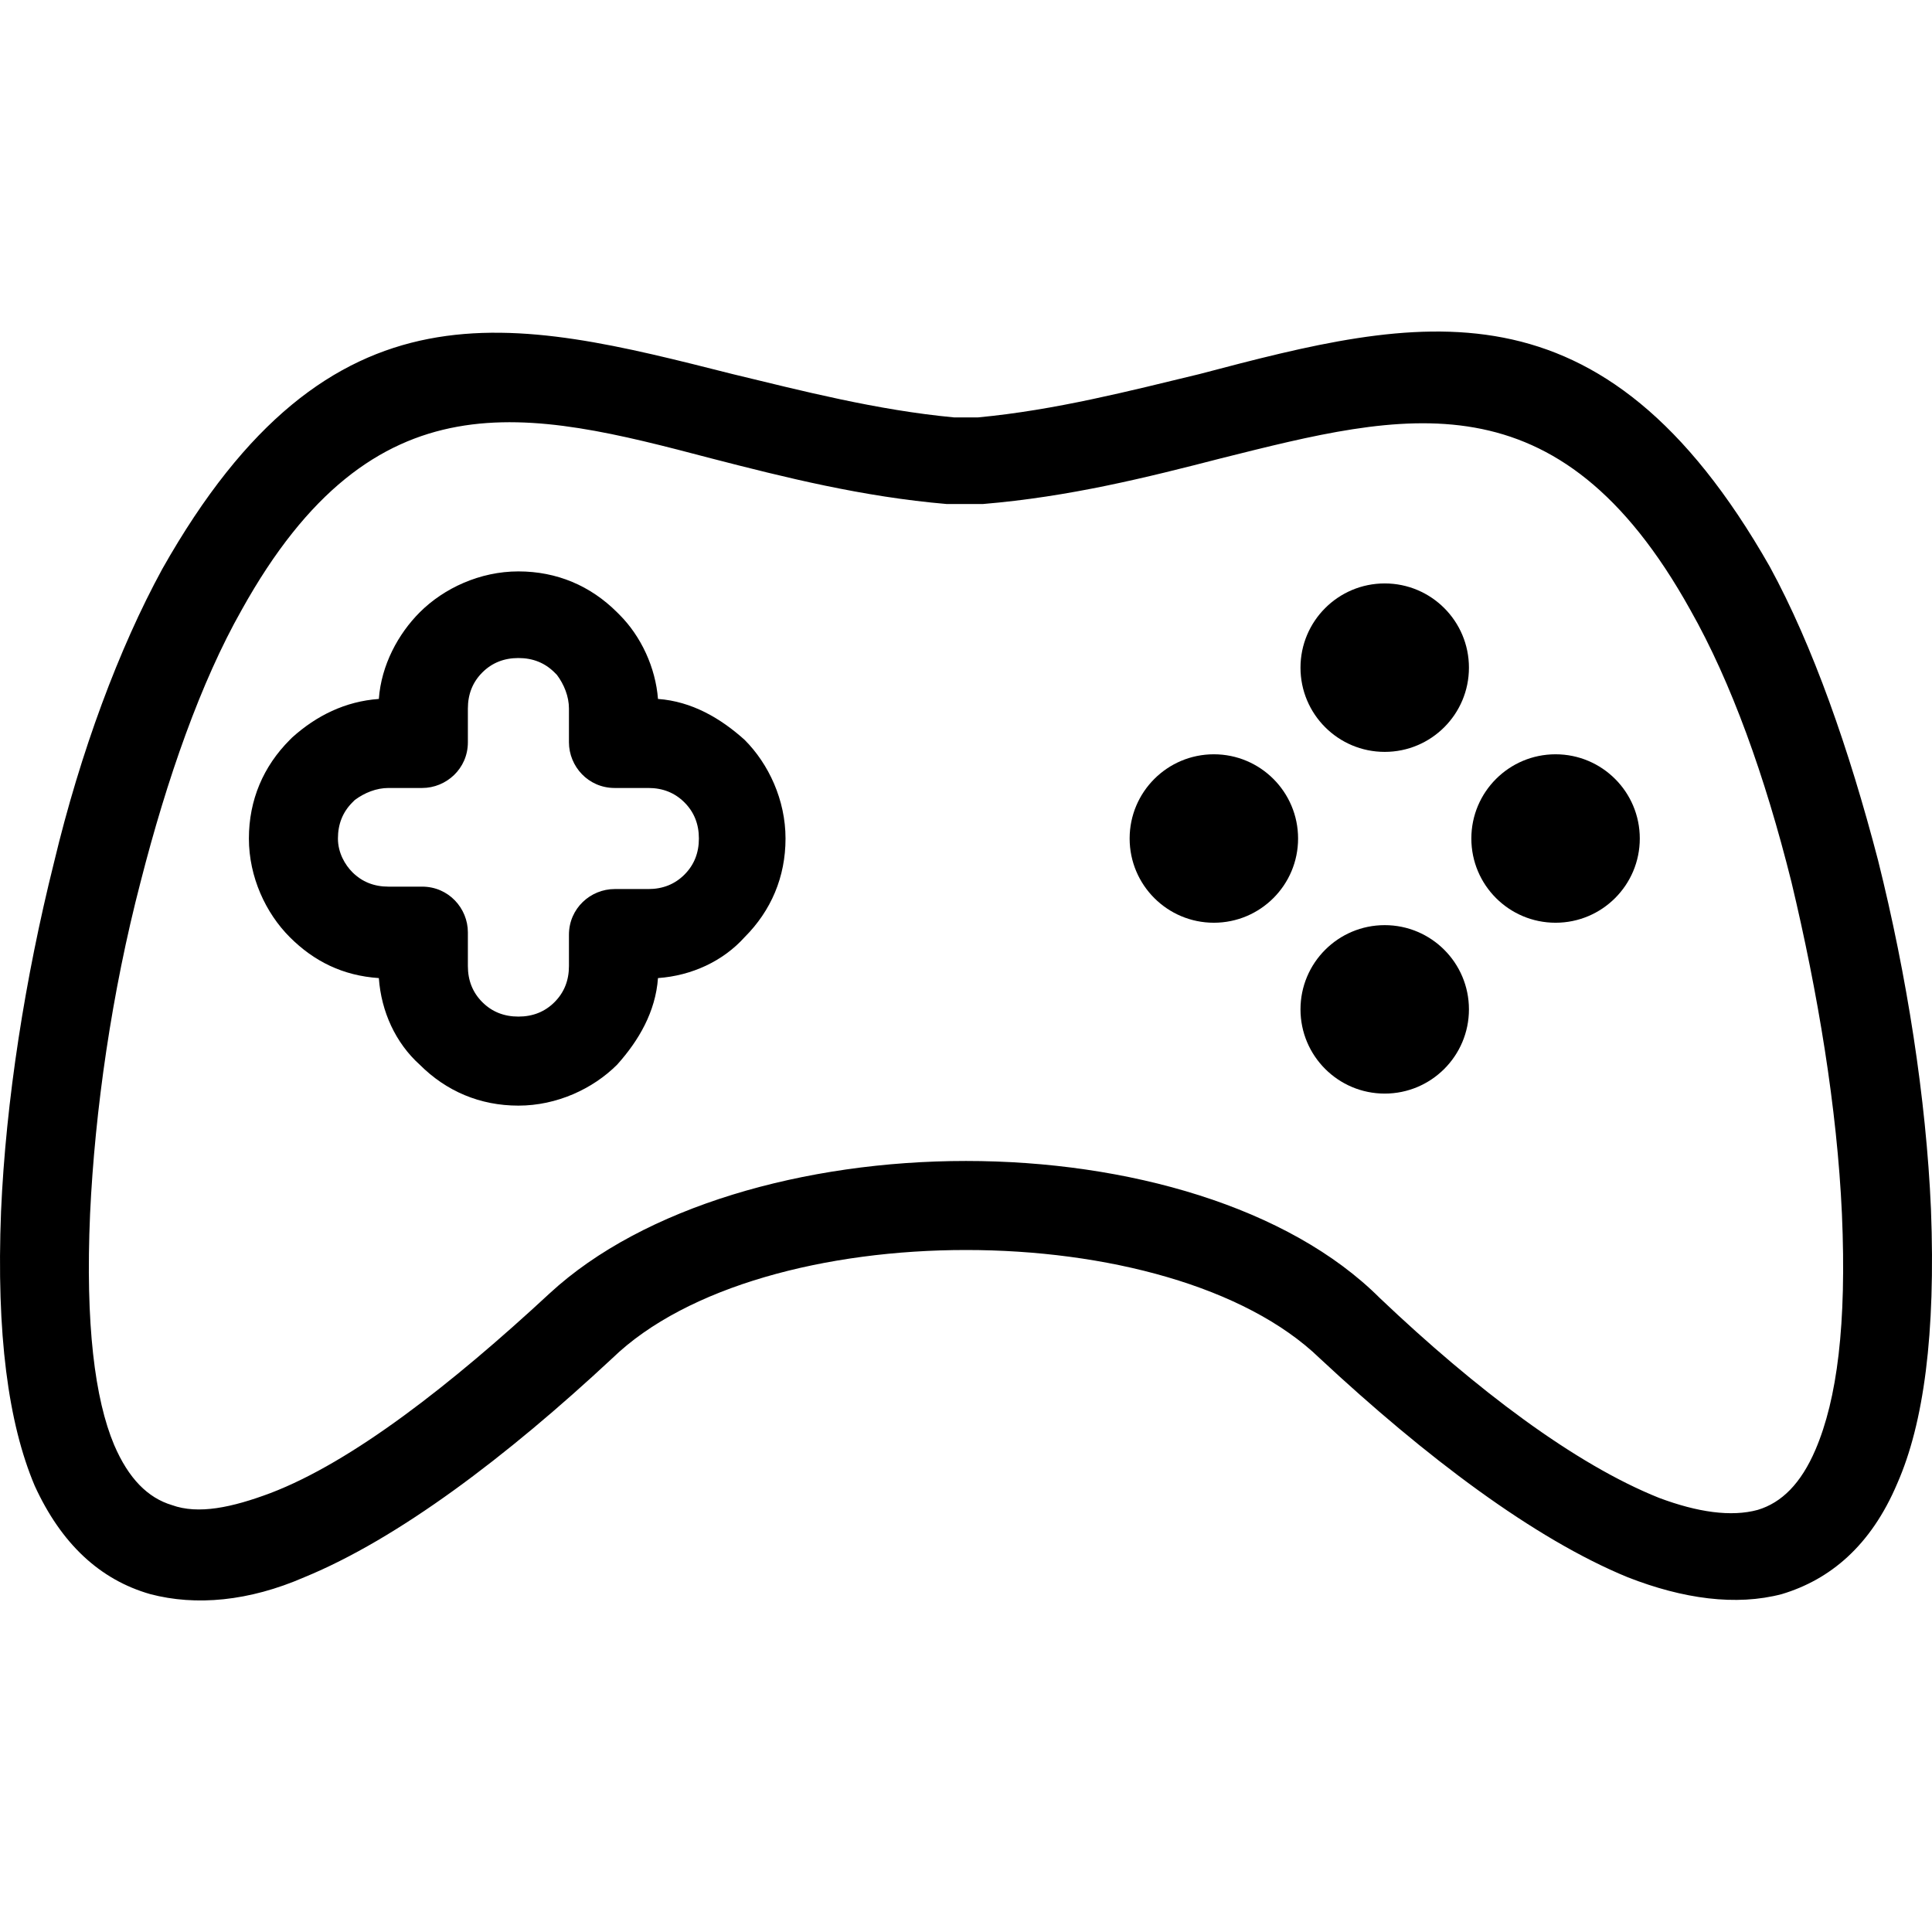
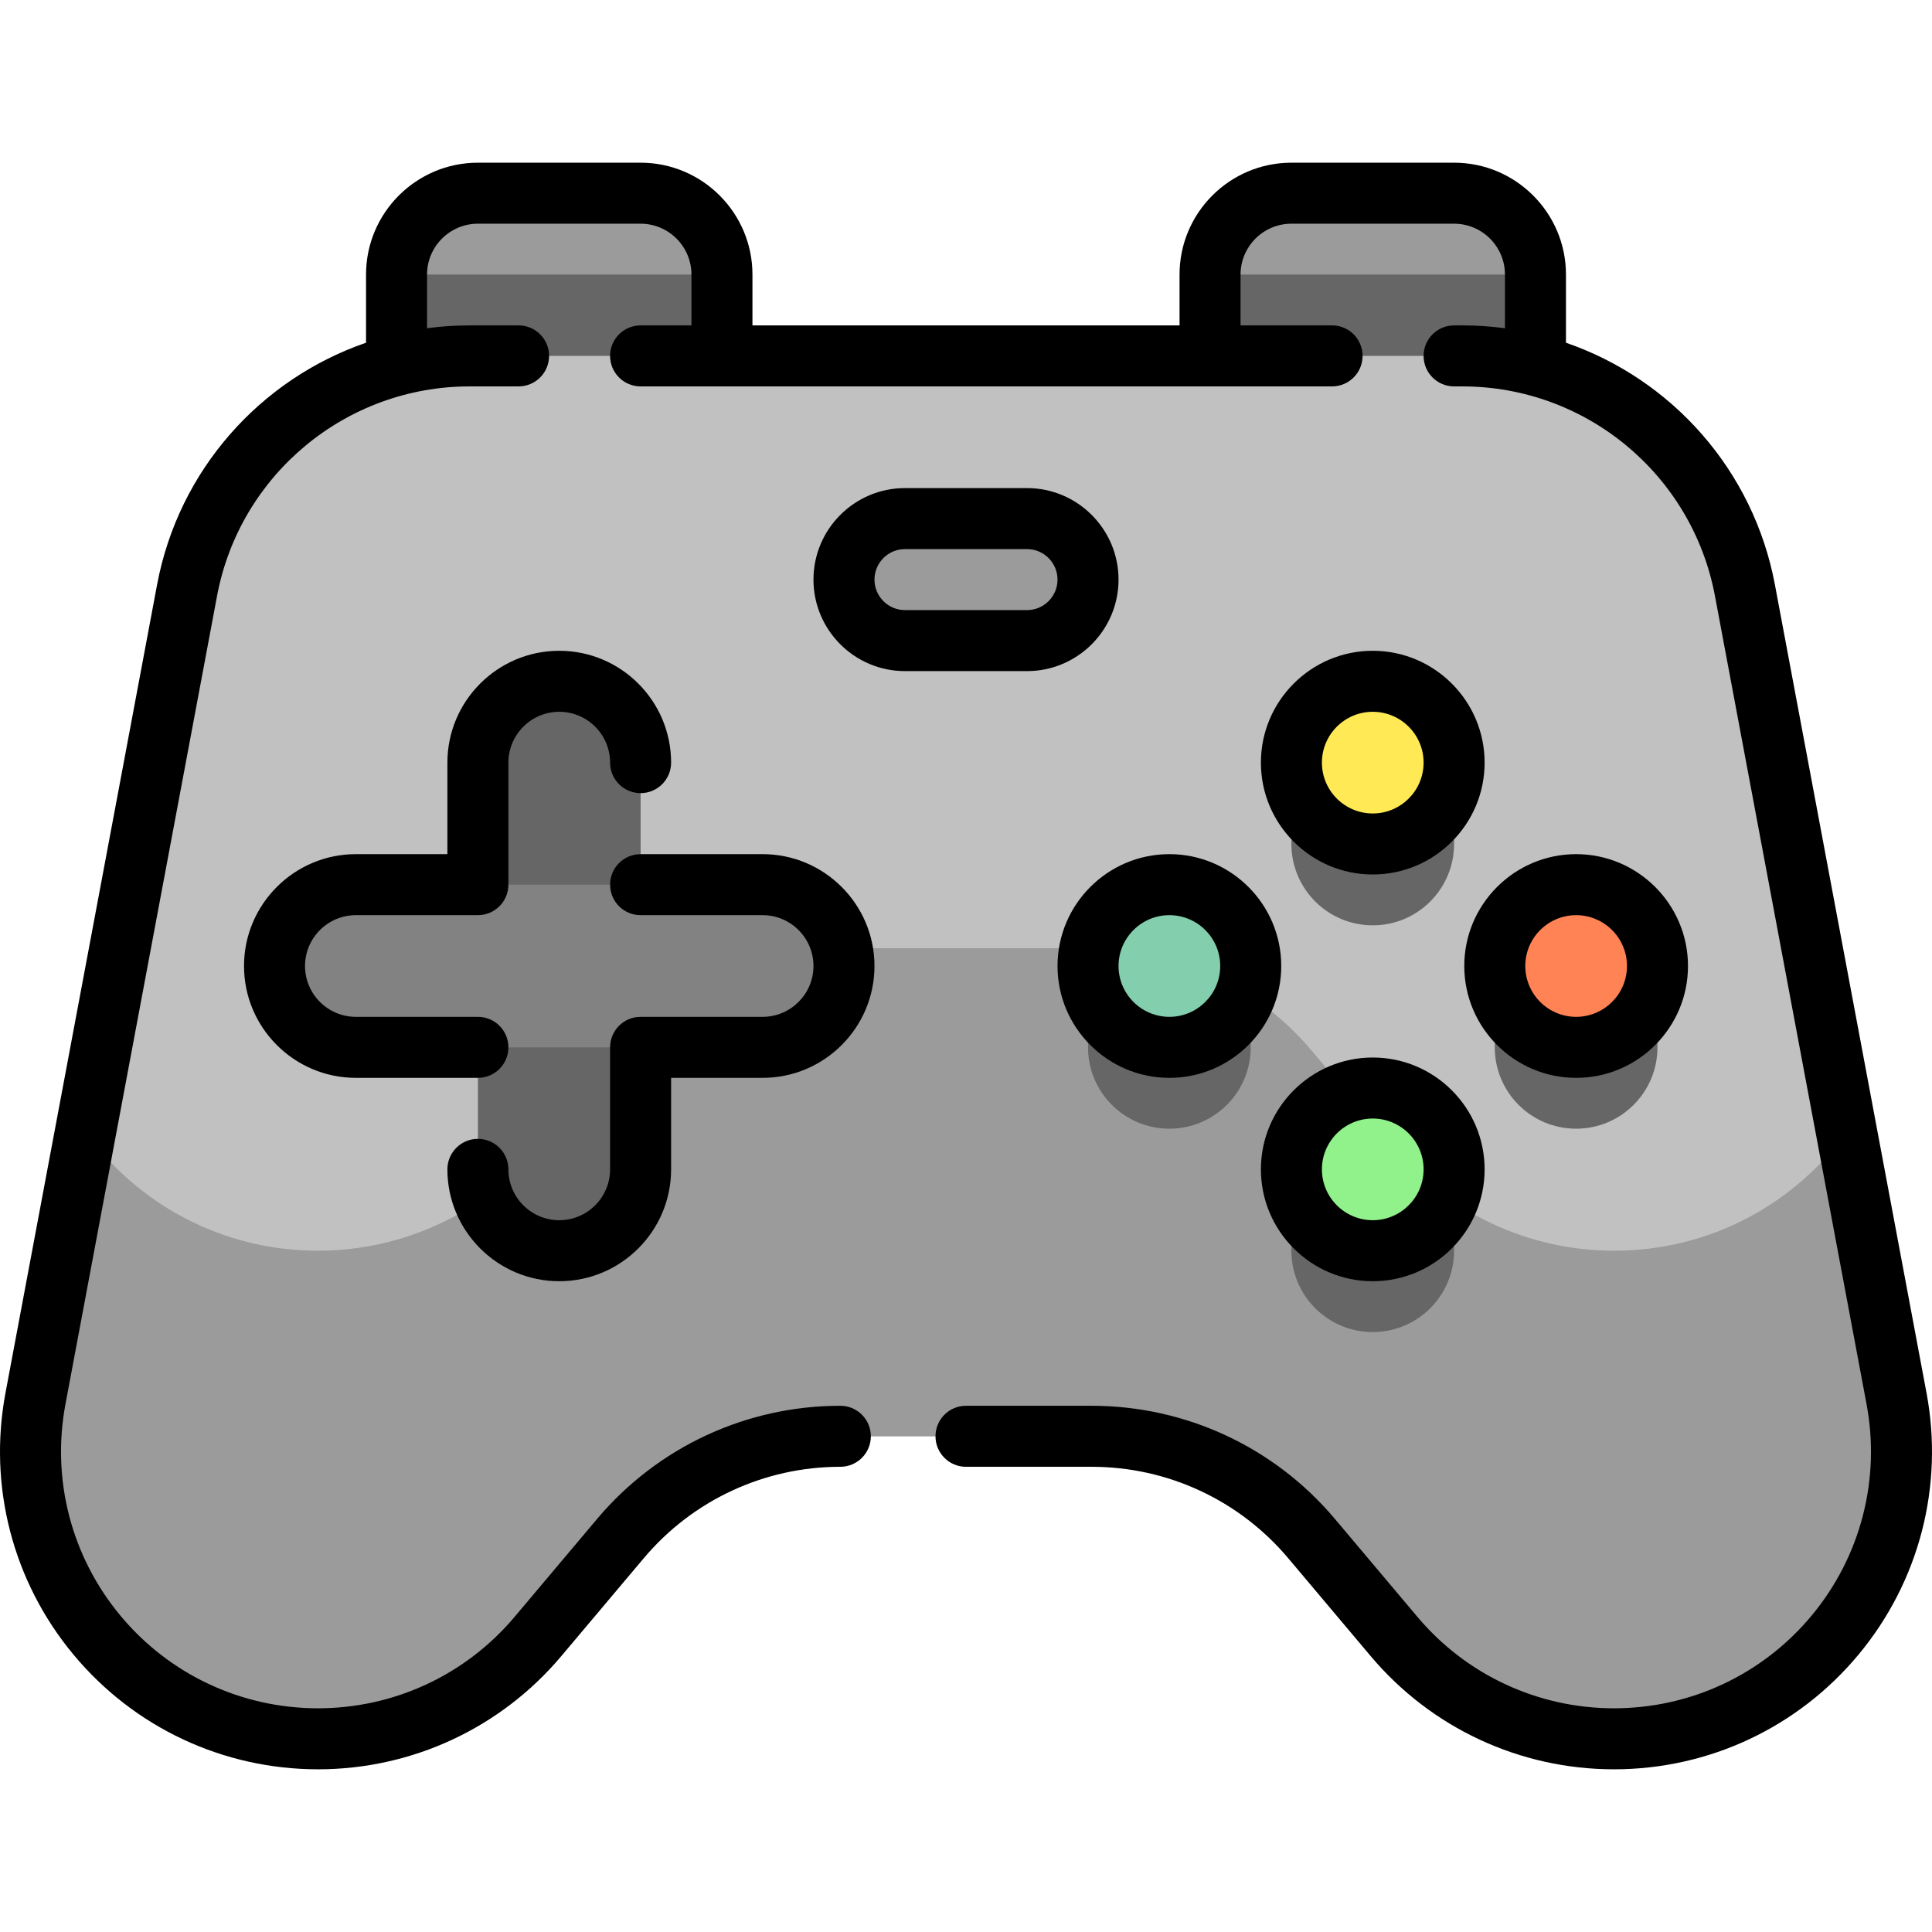
- <svg xmlns="http://www.w3.org/2000/svg" version="1.1" id="Capa_1" x="0px" y="0px" viewBox="0 0 321.145 321.145" style="enable-background:new 0 0 321.145 321.145;" xml:space="preserve">
+ <svg xmlns="http://www.w3.org/2000/svg" version="1.1" id="Layer_1" x="0px" y="0px" viewBox="0 0 512 512" style="enable-background:new 0 0 512 512;" xml:space="preserve">
+   <path style="fill:#9B9B9B;" d="M406.905,72.758v53.895h-86.232V72.758c0-11.906,9.651-21.558,21.558-21.558h43.116  C397.254,51.2,406.905,60.852,406.905,72.758z M169.769,51.2h-43.116c-11.906,0-21.558,9.651-21.558,21.558v53.895h86.232V72.758  C191.327,60.852,181.675,51.2,169.769,51.2z" />
+   <path style="fill:#666666;" d="M105.095,72.758h86.232v32.337h-86.232V72.758z M320.674,72.758v32.337h86.232V72.758H320.674z" />
+   <path style="fill:#C1C1C1;" d="M164.432,407.731l-21.877,25.97c-14.474,17.182-35.799,27.099-58.269,27.099l0,0  c-47.698,0-83.663-43.321-74.873-90.184l40.173-214.182c6.755-36.018,38.215-62.118,74.872-62.118h263.083  c36.658,0,68.118,26.1,74.873,62.117l40.173,214.182c8.79,46.865-27.175,90.184-74.873,90.184l0,0  c-22.471,0-43.795-9.918-58.269-27.099l-21.877-25.97c-14.474-17.182-35.799-27.099-58.269-27.099h-66.599  C200.23,380.632,178.906,390.549,164.432,407.731z" />
  <g>
-     <g>
-       <path d="M320.973,200.981c-0.8-18.4-4-38.8-8.8-58c-4.8-18.4-10.8-35.6-18-48.8c-28-49.2-58.4-41.6-94.8-32    c-11.6,2.8-24,6-36.8,7.2h-4c-12.8-1.2-25.2-4.4-36.8-7.2c-36.4-9.2-66.8-17.2-94.8,32.4c-7.2,13.2-13.6,30.4-18,48.8    c-4.8,19.2-8,39.6-8.8,58c-0.8,20.4,1.2,35.2,5.6,45.6c4.4,9.6,10.8,15.6,19.2,18c7.6,2,16.4,1.2,25.6-2.8    c15.6-6.4,33.6-20,51.2-36.4c12.4-12,35.6-18,58.8-18s46.4,6,58.8,18c17.6,16.4,35.6,30,51.2,36.4c9.2,3.6,18,4.8,25.6,2.8    c8-2.4,14.8-8,19.2-18.4C319.773,236.581,321.773,221.781,320.973,200.981z M301.773,240.981c-2.4,5.6-5.6,8.8-9.6,10    c-4.4,1.2-10,0.4-16.4-2c-14-5.6-30.4-18-46.4-33.2c-15.2-15.2-42-22.8-68.8-22.8s-53.6,7.6-69.2,22c-16.4,15.2-32.8,28-46.4,33.2    c-6.4,2.4-12,3.6-16.4,2c-4-1.2-7.2-4.4-9.6-10c-3.2-7.6-4.8-20-4-38.4c0.8-17.2,3.6-36.8,8.4-55.2c4.4-17.2,10-33.2,16.8-45.2    c22-39.6,47.6-33.2,78-25.2c12.4,3.2,25.2,6.4,39.2,7.6c0.4,0,0.4,0,0.8,0h4.4c0.4,0,0.4,0,0.8,0c14.4-1.2,27.2-4.4,39.6-7.6    c30.4-7.6,56-14.4,78,25.2c6.8,12,12.4,27.6,16.8,45.2c4.4,18.4,7.6,37.6,8.4,55.2    C306.973,220.181,305.373,232.581,301.773,240.981z" />
-     </g>
+     <path style="fill:#9B9B9B;" d="M502.588,370.616c8.79,46.865-27.175,90.184-74.873,90.184l0,0   c-22.471,0-43.795-9.918-58.269-27.099l-21.877-25.97c-14.474-17.182-35.799-27.099-58.269-27.099h-66.599   c-22.471,0-43.795,9.918-58.269,27.099l-21.877,25.97c-14.474,17.182-35.799,27.099-58.269,27.099l0,0   c-47.698,0-83.663-43.321-74.873-90.184l13.237-70.572c13.728,18.874,35.982,31.409,61.636,31.409l0,0   c22.471,0,43.795-9.918,58.269-27.099l21.877-25.97c14.474-17.182,35.799-27.099,58.269-27.099h66.599   c22.471,0,43.795,9.918,58.269,27.099l21.877,25.97c14.474,17.182,35.799,27.099,58.269,27.099l0,0   c25.654,0,47.908-12.535,61.636-31.409L502.588,370.616z" />
+     <path style="fill:#9B9B9B;" d="M272.169,169.769h-32.337c-8.929,0-16.168-7.239-16.168-16.168l0,0   c0-8.929,7.239-16.168,16.168-16.168h32.337c8.929,0,16.168,7.239,16.168,16.168l0,0   C288.337,162.529,281.098,169.769,272.169,169.769z" />
  </g>
-   <g>
-     <g>
-       <path d="M123.773,122.981c-4-3.6-8.8-6.4-14.4-6.8c-0.4-5.2-2.8-10.4-6.4-14l-0.4-0.4c-4.4-4.4-10-6.8-16.4-6.8    c-6.4,0-12.4,2.8-16.4,6.8c-3.6,3.6-6.4,8.8-6.8,14.4c-5.6,0.4-10.4,2.8-14.4,6.4l-0.4,0.4c-4.4,4.4-6.8,10-6.8,16.4    c0,6.4,2.8,12.4,6.8,16.4c4,4,8.8,6.4,14.8,6.8c0.4,5.6,2.8,10.8,6.8,14.4c4.4,4.4,10,6.8,16.4,6.8c6.4,0,12.4-2.8,16.4-6.8    c3.6-4,6.4-8.8,6.8-14.4c5.6-0.4,10.8-2.8,14.4-6.8c4.4-4.4,6.8-10,6.8-16.4C130.573,132.981,127.773,126.981,123.773,122.981z     M113.773,145.381c-1.6,1.6-3.6,2.4-6,2.4h-5.6c-4,0-7.6,3.2-7.6,7.6v5.2c0,2.4-0.8,4.4-2.4,6c-1.6,1.6-3.6,2.4-6,2.4    c-2.4,0-4.4-0.8-6-2.4c-1.6-1.6-2.4-3.6-2.4-6v-5.6c0-4-3.2-7.6-7.6-7.6h-5.6c-2.4,0-4.4-0.8-6-2.4c-1.2-1.2-2.4-3.2-2.4-5.6    c0-2.4,0.8-4.4,2.4-6c0,0,0,0,0.4-0.4c1.6-1.2,3.6-2,5.6-2h5.6c4,0,7.6-3.2,7.6-7.6v-5.6c0-2.4,0.8-4.4,2.4-6    c1.6-1.6,3.6-2.4,6-2.4c2.4,0,4.4,0.8,6,2.4c0,0,0,0,0.4,0.4c1.2,1.6,2,3.6,2,5.6v5.6c0,4,3.2,7.6,7.6,7.6h5.6    c2.4,0,4.4,0.8,6,2.4c1.6,1.6,2.4,3.6,2.4,6C116.173,141.781,115.373,143.781,113.773,145.381z" />
-     </g>
-   </g>
-   <g>
-     <g>
-       <circle cx="230.173" cy="110.981" r="14" />
-     </g>
-   </g>
-   <g>
-     <g>
-       <circle cx="230.173" cy="167.781" r="14" />
-     </g>
-   </g>
-   <g>
-     <g>
-       <circle cx="201.773" cy="139.381" r="14" />
-     </g>
-   </g>
-   <g>
-     <g>
-       <circle cx="258.573" cy="139.381" r="14" />
-     </g>
-   </g>
+   <path style="fill:#666666;" d="M169.769,202.105v107.789c0,11.906-9.651,21.558-21.558,21.558s-21.558-9.651-21.558-21.558V202.105  c0-11.906,9.651-21.558,21.558-21.558S169.769,190.199,169.769,202.105z M288.337,277.558c0,11.906,9.651,21.558,21.558,21.558  s21.558-9.651,21.558-21.558V256h-43.116V277.558z M396.126,256v21.558c0,11.906,9.651,21.558,21.558,21.558  c11.906,0,21.558-9.651,21.558-21.558V256H396.126z M342.232,331.453c0,11.906,9.651,21.558,21.558,21.558  c11.906,0,21.558-9.651,21.558-21.558v-21.558h-43.116V331.453z M342.232,223.663c0,11.906,9.651,21.558,21.558,21.558  c11.906,0,21.558-9.651,21.558-21.558v-21.558h-43.116V223.663z" />
+   <path style="fill:#828282;" d="M223.663,256L223.663,256c0,11.906-9.651,21.558-21.558,21.558H94.316  c-11.906,0-21.558-9.651-21.558-21.558l0,0c0-11.906,9.651-21.558,21.558-21.558h107.789  C214.012,234.442,223.663,244.094,223.663,256z" />
+   <path style="fill:#FFE954;" d="M363.79,180.548c11.906,0,21.558,9.651,21.558,21.558c0,11.906-9.651,21.558-21.558,21.558  c-11.906,0-21.558-9.651-21.558-21.558C342.232,190.199,351.883,180.548,363.79,180.548z" />
+   <path style="fill:#91F18B;" d="M363.79,288.337c11.906,0,21.558,9.651,21.558,21.558s-9.651,21.558-21.558,21.558  c-11.906,0-21.558-9.651-21.558-21.558S351.883,288.337,363.79,288.337z" />
+   <path style="fill:#82CEAD;" d="M288.337,256c0-11.906,9.651-21.558,21.558-21.558s21.558,9.651,21.558,21.558  c0,11.906-9.651,21.558-21.558,21.558S288.337,267.907,288.337,256z" />
+   <path style="fill:#FF8355;" d="M396.126,256c0-11.906,9.651-21.558,21.558-21.558c11.906,0,21.558,9.651,21.558,21.558  c0,11.906-9.651,21.558-21.558,21.558C405.778,277.558,396.126,267.907,396.126,256z" />
+   <path d="M296.423,153.6c0-13.372-10.88-24.253-24.254-24.253h-32.338c-13.373,0-24.254,10.88-24.254,24.253  c0,13.372,10.879,24.253,24.254,24.253h32.338C285.543,177.853,296.423,166.973,296.423,153.6z M231.746,153.6  c0-4.458,3.626-8.084,8.084-8.084h32.338c4.458,0,8.084,3.626,8.084,8.084s-3.626,8.084-8.084,8.084h-32.337  C235.374,161.684,231.746,158.058,231.746,153.6z M80.835,256c0,7.43,6.045,13.474,13.475,13.474h32.338  c4.465,0,8.084,3.618,8.084,8.084c0,4.466-3.62,8.084-8.084,8.084H94.31c-16.345,0-29.643-13.298-29.643-29.642  s13.297-29.642,29.643-29.642h24.254v-24.253c0-16.344,13.298-29.642,29.643-29.642s29.643,13.298,29.643,29.642  c0,4.466-3.62,8.084-8.084,8.084c-4.465,0-8.084-3.618-8.084-8.084c0-7.43-6.045-13.474-13.475-13.474s-13.475,6.044-13.475,13.474  v32.337c0,4.466-3.62,8.084-8.084,8.084H94.31C86.88,242.527,80.835,248.57,80.835,256z M118.563,309.895  c0-4.466,3.62-8.084,8.084-8.084c4.465,0,8.084,3.618,8.084,8.084c0,7.43,6.045,13.474,13.475,13.474s13.475-6.044,13.475-13.474  v-32.337c0-4.466,3.62-8.084,8.084-8.084h32.338c7.43,0,13.475-6.044,13.475-13.474c0-7.43-6.045-13.474-13.475-13.474h-32.338  c-4.465,0-8.084-3.618-8.084-8.084c0-4.466,3.62-8.084,8.084-8.084h32.338c16.345,0,29.643,13.298,29.643,29.642  s-13.298,29.642-29.643,29.642H177.85v24.253c0,16.344-13.298,29.642-29.643,29.642S118.563,326.239,118.563,309.895z   M363.795,172.463c-16.345,0-29.643,13.298-29.643,29.642s13.298,29.642,29.643,29.642c16.345,0,29.643-13.298,29.643-29.642  S380.14,172.463,363.795,172.463z M363.795,215.579c-7.43,0-13.475-6.044-13.475-13.474c0-7.43,6.045-13.474,13.475-13.474  c7.43,0,13.475,6.044,13.475,13.474C377.27,209.535,371.225,215.579,363.795,215.579z M492.577,438.433  c-16.061,19.353-39.699,30.452-64.854,30.452c-24.913,0-48.406-10.926-64.456-29.975l-21.878-25.971  c-12.968-15.393-31.953-24.224-52.088-24.224H256c-4.465,0-8.084-3.618-8.084-8.084s3.62-8.084,8.084-8.084h33.301  c24.914,0,48.407,10.926,64.456,29.975l21.878,25.971c12.969,15.394,31.954,24.224,52.088,24.224  c20.329,0,39.433-8.969,52.41-24.608c12.971-15.631,18.263-36.042,14.519-56.001l-40.174-214.183  c-6.034-32.173-34.183-55.523-66.931-55.523h-2.194c-4.466,0-8.084-3.618-8.084-8.084s3.62-8.084,8.084-8.084h2.194  c3.816,0,7.583,0.257,11.28,0.753V72.758c0-7.43-6.045-13.474-13.475-13.474h-43.118c-7.43,0-13.475,6.044-13.475,13.474v13.474  h24.254c4.466,0,8.084,3.618,8.084,8.084s-3.62,8.084-8.084,8.084H169.765c-4.465,0-8.084-3.618-8.084-8.084s3.62-8.084,8.084-8.084  h13.475V72.758c0-7.43-6.045-13.474-13.475-13.474h-43.118c-7.43,0-13.475,6.044-13.475,13.474v14.227  c3.697-0.497,7.463-0.753,11.28-0.753h12.974c4.465,0,8.084,3.618,8.084,8.084s-3.62,8.084-8.084,8.084h-12.974  c-32.748,0-60.896,23.35-66.931,55.523L17.348,372.107c-3.744,19.96,1.548,40.371,14.519,56.001  c12.979,15.639,32.082,24.608,52.41,24.608c20.135,0,39.12-8.829,52.088-24.224l21.878-25.971  c16.048-19.05,39.54-29.975,64.455-29.975c4.465,0,8.084,3.618,8.084,8.084s-3.62,8.084-8.084,8.084  c-20.135,0-39.12,8.829-52.088,24.224l-21.878,25.971c-16.047,19.05-39.54,29.975-64.455,29.975  c-25.155,0-48.793-11.099-64.854-30.452C3.371,419.09-3.179,393.828,1.455,369.125l40.175-214.183  c5.706-30.419,27.386-54.465,55.374-64.12V72.758c0-16.344,13.298-29.642,29.643-29.642h43.118  c16.345,0,29.643,13.298,29.643,29.642v13.474h113.184V72.758c0-16.344,13.298-29.642,29.643-29.642h43.118  c16.345,0,29.643,13.298,29.643,29.642v18.064c27.986,9.655,49.667,33.701,55.373,64.12l40.175,214.183  C515.179,393.827,508.63,419.09,492.577,438.433z M417.692,285.642c16.345,0,29.643-13.298,29.643-29.642  s-13.298-29.642-29.643-29.642c-16.345,0-29.643,13.298-29.643,29.642S401.347,285.642,417.692,285.642z M417.692,242.527  c7.43,0,13.475,6.044,13.475,13.474c0,7.43-6.045,13.474-13.475,13.474S404.217,263.43,404.217,256  C404.217,248.57,410.262,242.527,417.692,242.527z M309.898,226.358c-16.345,0-29.643,13.298-29.643,29.642  s13.298,29.642,29.643,29.642c16.345,0,29.643-13.298,29.643-29.642S326.242,226.358,309.898,226.358z M309.898,269.474  c-7.43,0-13.475-6.044-13.475-13.474c0-7.43,6.045-13.474,13.475-13.474s13.475,6.044,13.475,13.474  C323.373,263.43,317.328,269.474,309.898,269.474z M363.795,280.253c-16.345,0-29.643,13.298-29.643,29.642  s13.298,29.642,29.643,29.642c16.345,0,29.643-13.298,29.643-29.642S380.14,280.253,363.795,280.253z M363.795,323.369  c-7.43,0-13.475-6.044-13.475-13.474s6.045-13.474,13.475-13.474c7.43,0,13.475,6.044,13.475,13.474  S371.225,323.369,363.795,323.369z" />
  <g>
</g>
  <g>
</g>
  <g>
</g>
  <g>
</g>
  <g>
</g>
  <g>
</g>
  <g>
</g>
  <g>
</g>
  <g>
</g>
  <g>
</g>
  <g>
</g>
  <g>
</g>
  <g>
</g>
  <g>
</g>
  <g>
</g>
</svg>
